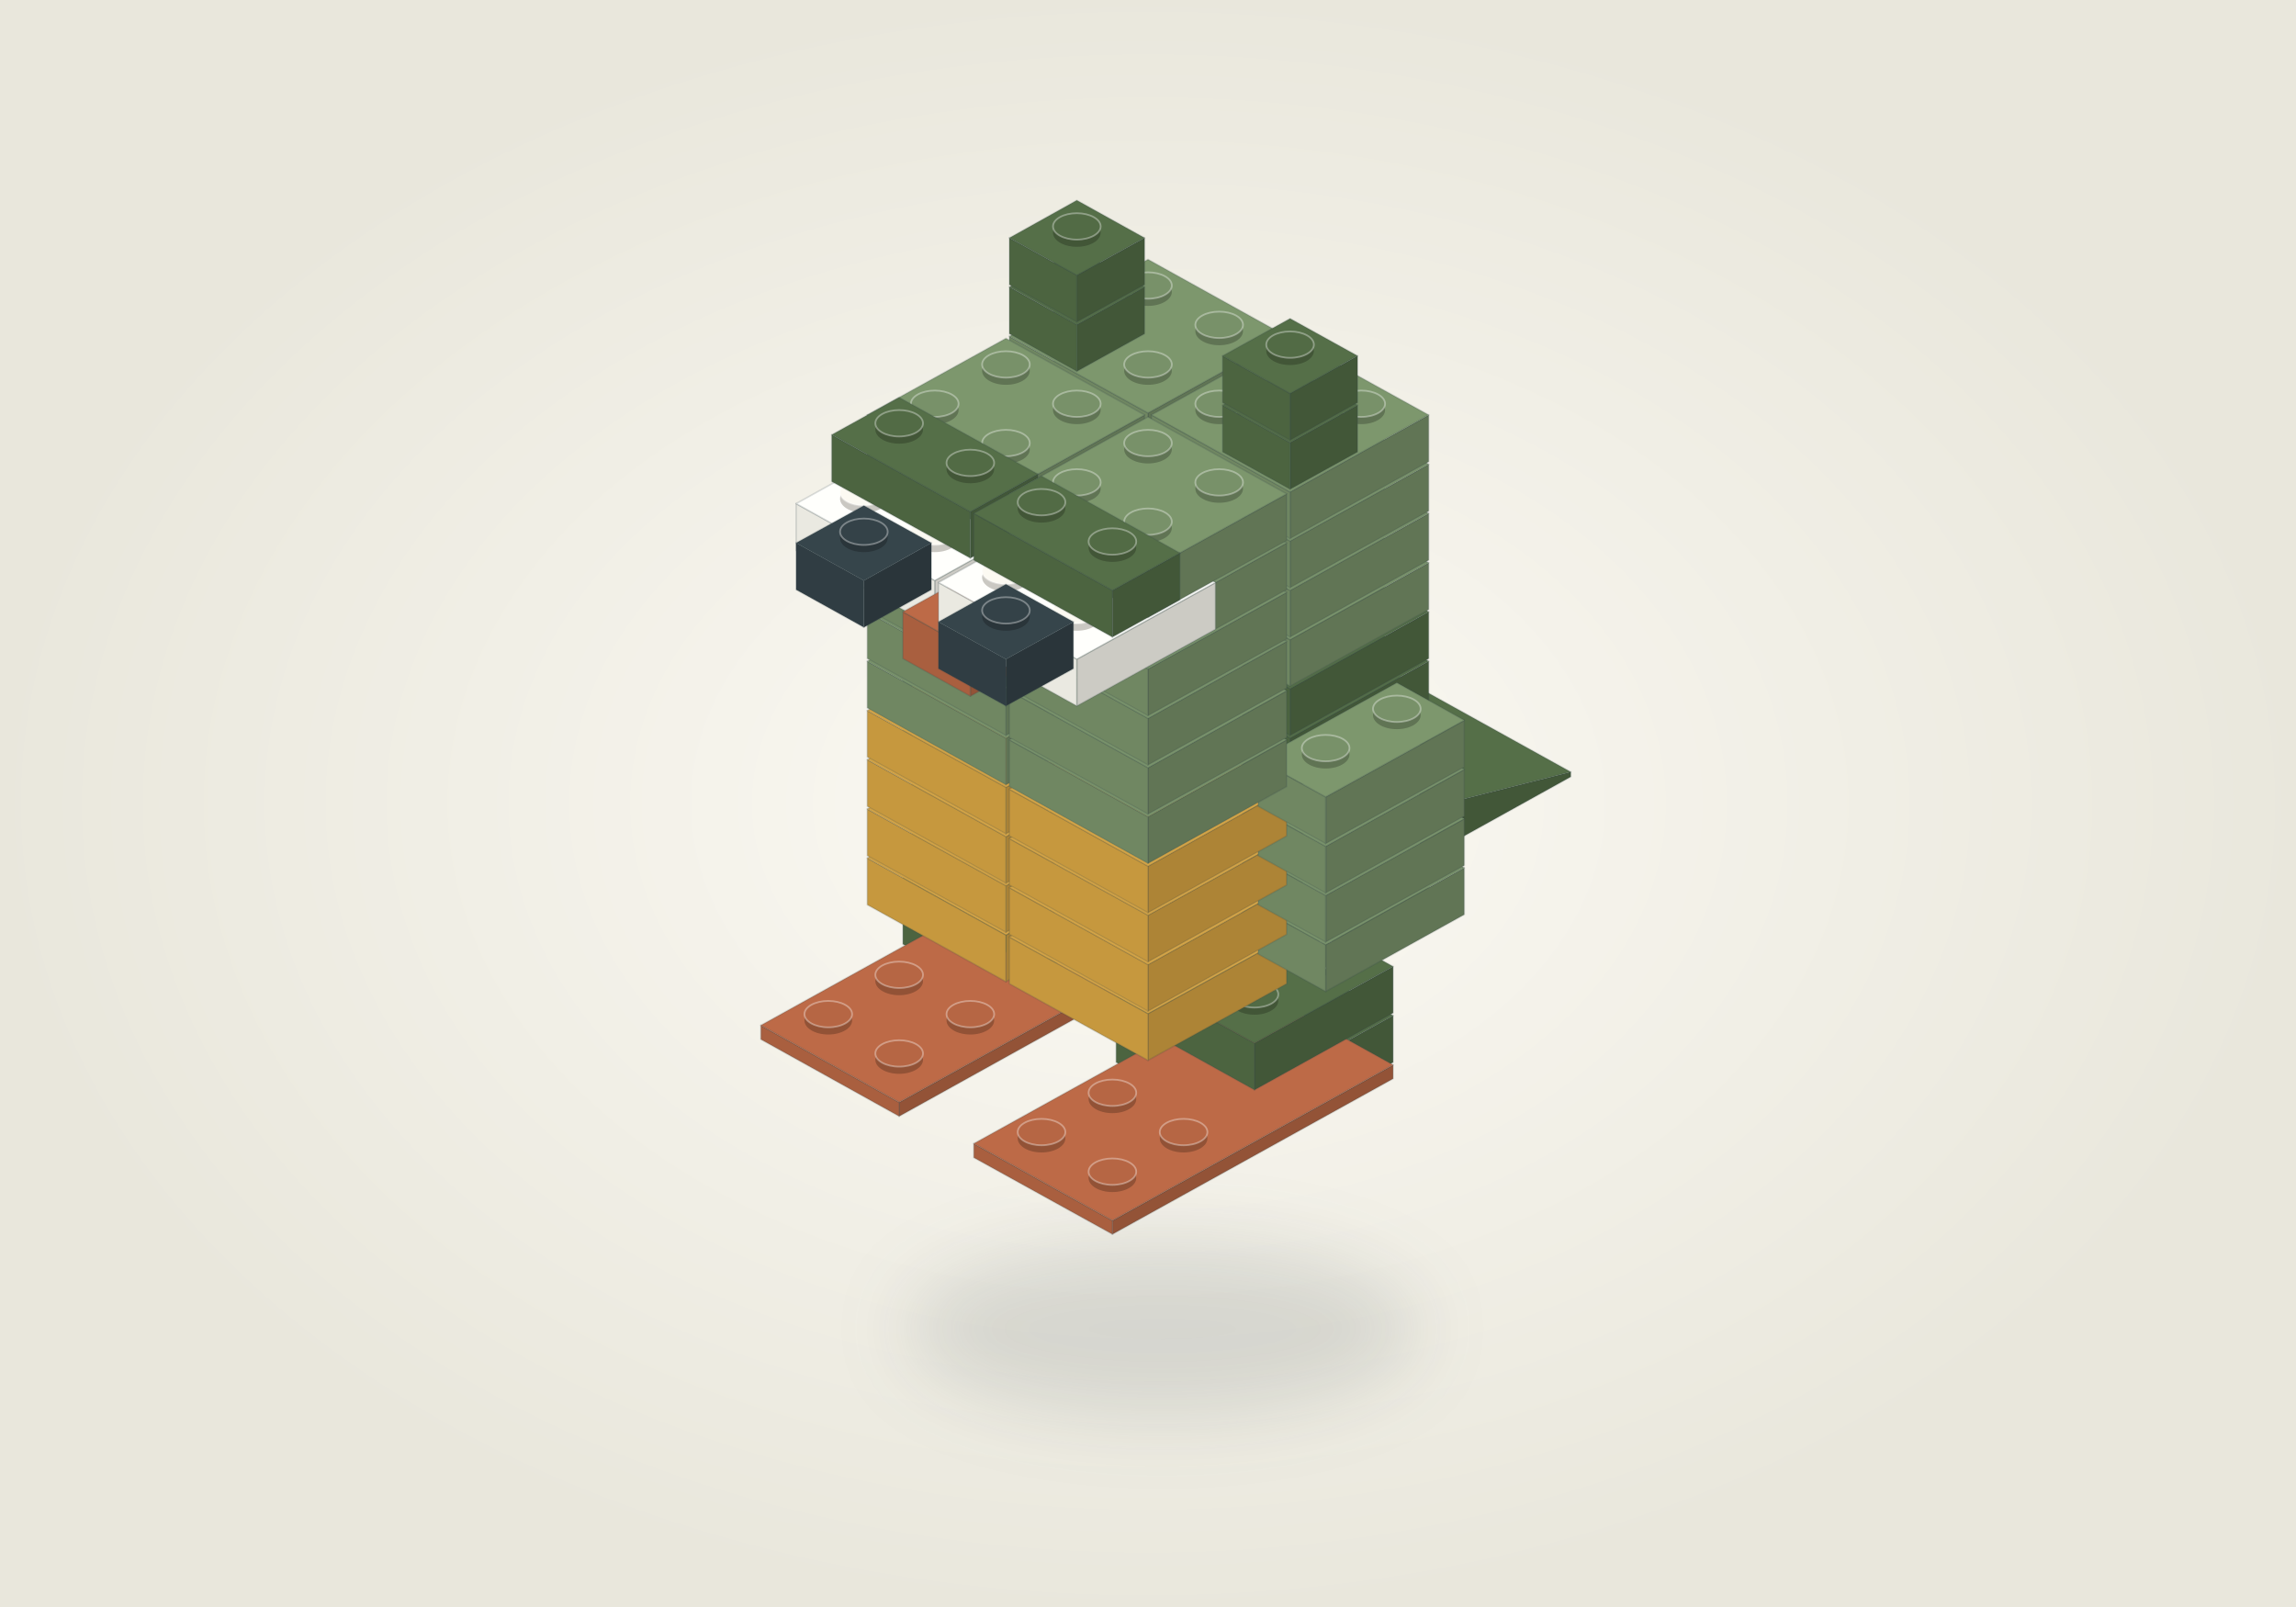
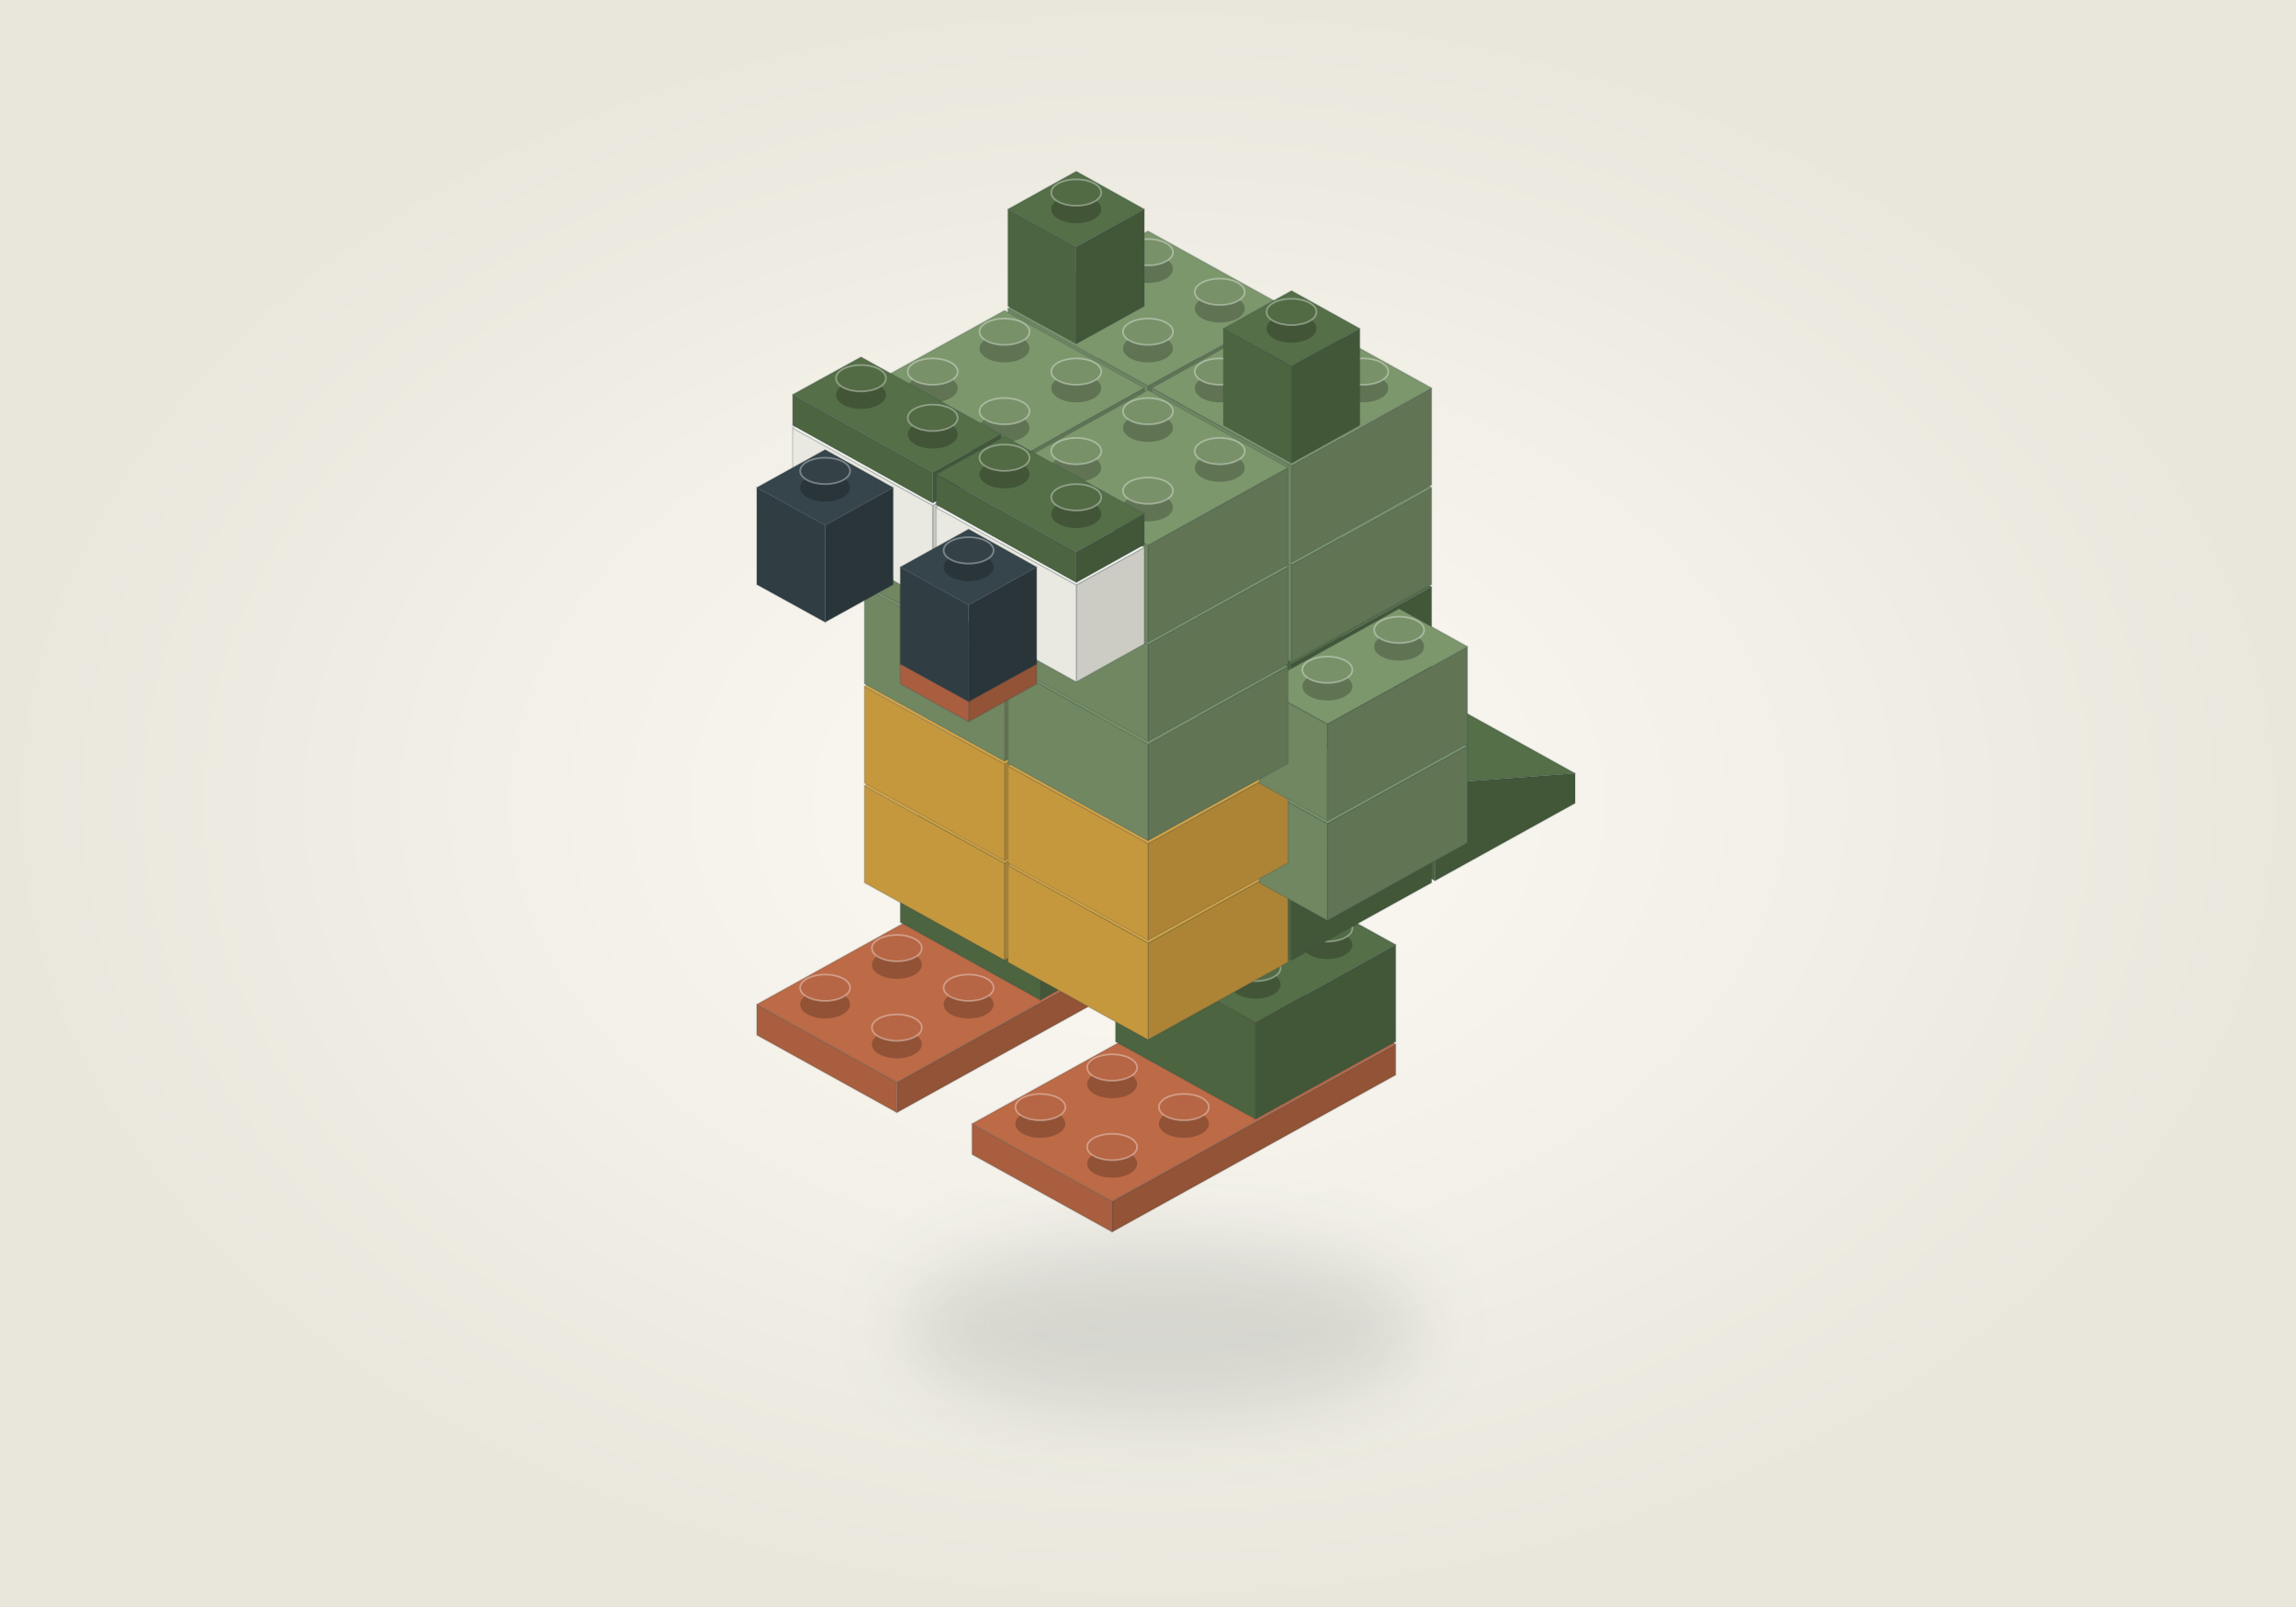
<svg xmlns="http://www.w3.org/2000/svg" width="800" height="560" viewBox="0 0 800 560" role="img" aria-label="Moss &amp; mischief">
  <style>.p{stroke:#344248;stroke-opacity:.17;stroke-width:.55;stroke-linejoin:round}</style>
  <defs>
    <g id="stud">
-       <ellipse cy="1.1" rx="8.3" ry="4.9" fill="currentColor" />
-       <ellipse cy="1.1" rx="8.3" ry="4.9" fill="#000" opacity=".2" />
-       <ellipse cy="-1.1" rx="8.3" ry="4.6" fill="currentColor" stroke="#fff" stroke-opacity=".35" stroke-width=".6" />
+       <ellipse cy="2.9" rx="8.7" ry="4.9" fill="currentColor" />
+       <ellipse cy="2.9" rx="8.7" ry="4.9" fill="#000" opacity=".2" />
+       <ellipse cy="-2.9" rx="8.7" ry="4.6" fill="currentColor" stroke="#fff" stroke-opacity=".35" stroke-width=".6" />
    </g>
    <radialGradient id="bg">
      <stop stop-color="#FCFAF4" />
      <stop offset="1" stop-color="#E9E7DC" />
    </radialGradient>
    <filter id="shadow" x="-.3" y="-.5" width="1.6" height="2">
      <feGaussianBlur stdDeviation="13" />
    </filter>
  </defs>
  <path fill="url(#bg)" d="M0 0H800V560H0Z" />
-   <ellipse cx="405" cy="463.1" rx="89.2" ry="30" fill="#344248" opacity=".14" filter="url(#shadow)" />
-   <path d="M411.1,329L362.9,355.8L362.9,339.5L411.1,312.7Z" fill="#425738" class="p" />
-   <path d="M362.9,355.8L314.6,329L314.6,312.7L362.9,339.5Z" fill="#4c6440" class="p" />
-   <path d="M362.9,286L411.1,312.7L362.9,339.5L314.6,312.7Z" fill="#556f48" class="p" />
-   <path d="M411.1,334.7L313.3,389L313.3,384.1L411.1,329.9Z" fill="#935337" class="p" />
-   <path d="M313.3,389L265.1,362.2L265.1,357.3L313.3,384.1Z" fill="#a95f3f" class="p" />
-   <path d="M265.1,357.3L362.9,303.1L411.1,329.9L313.3,384.1Z" fill="#bd6a47" class="p" />
-   <use href="#stud" x="288.6" y="354.5" color="#B66644" />
-   <use href="#stud" x="313.3" y="368.2" color="#B66644" />
-   <use href="#stud" x="313.3" y="340.8" color="#B66644" />
-   <use href="#stud" x="338.1" y="354.5" color="#B66644" />
-   <path d="M411.1,311.9L362.9,338.6L362.9,322.3L411.1,295.6Z" fill="#425738" class="p" />
-   <path d="M362.9,338.6L314.6,311.9L314.6,295.6L362.9,322.3Z" fill="#4c6440" class="p" />
-   <path d="M362.9,268.8L411.1,295.6L362.9,322.3L314.6,295.6Z" fill="#556f48" class="p" />
-   <use href="#stud" x="362.9" y="279" color="#526B45" />
-   <use href="#stud" x="338.1" y="292.7" color="#526B45" />
-   <path d="M448.3,287.9L400,314.6L400,298.3L448.3,271.6Z" fill="#425738" class="p" />
-   <path d="M400,314.6L351.7,287.9L351.7,271.6L400,298.3Z" fill="#4c6440" class="p" />
-   <path d="M400,244.8L448.3,271.6L400,298.3L351.7,271.6Z" fill="#556f48" class="p" />
-   <path d="M386.4,250.1L338.1,276.9L338.1,260.6L386.4,233.8Z" fill="#617555" class="p" />
-   <path d="M338.1,276.9L314.6,263.8L314.6,247.6L338.1,260.6Z" fill="#708762" class="p" />
-   <path d="M314.6,247.6L362.9,220.8L386.4,233.8L338.1,260.6Z" fill="#7d976d" class="p" />
-   <path d="M499,297.5L401.2,243.3L401.2,227L499,281.2Z" fill="#4c6440" class="p" />
-   <path d="M547.3,270.7L499,297.5L499,281.2L547.3,269Z" fill="#425738" class="p" />
-   <path d="M499,281.2L401.2,227L449.5,214.8L547.3,269Z" fill="#556f48" class="p" />
-   <path d="M448.3,270.7L400,297.5L400,281.2L448.3,254.4Z" fill="#425738" class="p" />
-   <path d="M400,297.5L351.7,270.7L351.7,254.4L400,281.2Z" fill="#4c6440" class="p" />
-   <path d="M400,227.7L448.3,254.4L400,281.2L351.7,254.4Z" fill="#556f48" class="p" />
-   <path d="M386.4,233L338.1,259.7L338.1,243.4L386.4,216.7Z" fill="#617555" class="p" />
-   <path d="M338.1,259.7L314.6,246.7L314.6,230.4L338.1,243.4Z" fill="#708762" class="p" />
-   <path d="M314.6,230.4L362.9,203.6L386.4,216.7L338.1,243.4Z" fill="#7d976d" class="p" />
-   <path d="M485.4,370.2L437.1,397L437.1,380.7L485.4,353.9Z" fill="#425738" class="p" />
-   <path d="M437.1,397L388.9,370.2L388.9,353.9L437.1,380.7Z" fill="#4c6440" class="p" />
-   <path d="M437.1,327.1L485.4,353.9L437.1,380.7L388.9,353.9Z" fill="#556f48" class="p" />
-   <path d="M485.4,375.9L387.6,430.1L387.6,425.3L485.4,371.1Z" fill="#935337" class="p" />
-   <path d="M387.6,430.1L339.3,403.4L339.3,398.5L387.6,425.3Z" fill="#a95f3f" class="p" />
-   <path d="M339.3,398.5L437.1,344.3L485.4,371.1L387.6,425.3Z" fill="#bd6a47" class="p" />
-   <use href="#stud" x="362.9" y="395.6" color="#B66644" />
-   <use href="#stud" x="387.6" y="409.4" color="#B66644" />
-   <use href="#stud" x="387.6" y="381.9" color="#B66644" />
-   <use href="#stud" x="412.4" y="395.6" color="#B66644" />
-   <path d="M398.8,315.3L350.5,342.1L350.5,325.8L398.8,299Z" fill="#ad8436" class="p" />
-   <path d="M350.5,342.1L302.2,315.3L302.2,299L350.5,325.8Z" fill="#c6983e" class="p" />
-   <path d="M350.5,272.3L398.8,299L350.5,325.8L302.2,299Z" fill="#deaa46" class="p" />
-   <path d="M497.8,315.3L449.5,342.1L449.5,325.8L497.8,299Z" fill="#425738" class="p" />
-   <path d="M449.5,342.1L401.2,315.3L401.2,299L449.5,325.8Z" fill="#4c6440" class="p" />
-   <path d="M449.5,272.3L497.8,299L449.5,325.8L401.2,299Z" fill="#556f48" class="p" />
-   <path d="M448.3,253.6L400,280.3L400,264L448.3,237.3Z" fill="#425738" class="p" />
-   <path d="M400,280.3L351.7,253.6L351.7,237.3L400,264Z" fill="#4c6440" class="p" />
-   <path d="M400,210.5L448.3,237.3L400,264L351.7,237.3Z" fill="#556f48" class="p" />
-   <path d="M386.4,215.8L338.1,242.6L338.1,226.3L386.4,199.5Z" fill="#617555" class="p" />
-   <path d="M338.1,242.6L314.6,229.5L314.6,213.2L338.1,226.3Z" fill="#708762" class="p" />
-   <path d="M314.6,213.2L362.9,186.5L386.4,199.5L338.1,226.3Z" fill="#7d976d" class="p" />
-   <path d="M485.4,353L437.1,379.8L437.1,363.5L485.4,336.8Z" fill="#425738" class="p" />
-   <path d="M437.1,379.8L388.9,353L388.9,336.8L437.1,363.5Z" fill="#4c6440" class="p" />
-   <path d="M437.1,310L485.4,336.8L437.1,363.5L388.9,336.8Z" fill="#556f48" class="p" />
-   <use href="#stud" x="461.9" y="333.9" color="#526B45" />
-   <use href="#stud" x="437.1" y="347.6" color="#526B45" />
-   <path d="M398.8,298.2L350.5,324.9L350.5,308.6L398.8,281.9Z" fill="#ad8436" class="p" />
-   <path d="M350.5,324.9L302.2,298.2L302.2,281.9L350.5,308.6Z" fill="#c6983e" class="p" />
-   <path d="M350.5,255.1L398.8,281.9L350.5,308.6L302.2,281.9Z" fill="#deaa46" class="p" />
-   <path d="M497.8,298.2L449.5,324.9L449.5,308.6L497.8,281.9Z" fill="#425738" class="p" />
-   <path d="M449.5,324.9L401.2,298.2L401.2,281.9L449.5,308.6Z" fill="#4c6440" class="p" />
-   <path d="M449.5,255.1L497.8,281.9L449.5,308.6L401.2,281.9Z" fill="#556f48" class="p" />
-   <path d="M448.3,236.4L400,263.2L400,246.9L448.3,220.1Z" fill="#425738" class="p" />
-   <path d="M400,263.2L351.7,236.4L351.7,220.1L400,246.9Z" fill="#4c6440" class="p" />
-   <path d="M400,193.3L448.3,220.1L400,246.9L351.7,220.1Z" fill="#556f48" class="p" />
-   <path d="M386.4,198.7L338.1,225.4L338.1,209.1L386.4,182.4Z" fill="#617555" class="p" />
-   <path d="M338.1,225.4L314.6,212.4L314.6,196.1L338.1,209.1Z" fill="#708762" class="p" />
-   <path d="M314.6,196.1L362.9,169.3L386.4,182.4L338.1,209.1Z" fill="#7d976d" class="p" />
-   <use href="#stud" x="338.1" y="193.2" color="#789169" />
-   <use href="#stud" x="362.9" y="179.5" color="#789169" />
-   <path d="M448.3,342.8L400,369.5L400,353.2L448.3,326.5Z" fill="#ad8436" class="p" />
-   <path d="M400,369.5L351.7,342.8L351.7,326.5L400,353.2Z" fill="#c6983e" class="p" />
-   <path d="M400,299.7L448.3,326.5L400,353.2L351.7,326.5Z" fill="#deaa46" class="p" />
-   <path d="M398.8,281L350.5,307.8L350.5,291.5L398.8,264.7Z" fill="#ad8436" class="p" />
-   <path d="M350.5,307.8L302.2,281L302.2,264.7L350.5,291.5Z" fill="#c6983e" class="p" />
-   <path d="M350.5,237.9L398.8,264.7L350.5,291.5L302.2,264.7Z" fill="#deaa46" class="p" />
-   <path d="M497.8,281L449.5,307.8L449.5,291.5L497.8,264.7Z" fill="#425738" class="p" />
-   <path d="M449.5,307.8L401.2,281L401.2,264.7L449.5,291.5Z" fill="#4c6440" class="p" />
-   <path d="M449.5,237.9L497.8,264.7L449.5,291.5L401.2,264.7Z" fill="#556f48" class="p" />
-   <path d="M448.3,219.3L400,246L400,229.7L448.3,203Z" fill="#425738" class="p" />
-   <path d="M400,246L351.7,219.3L351.7,203L400,229.7Z" fill="#4c6440" class="p" />
-   <path d="M400,176.2L448.3,203L400,229.7L351.7,203Z" fill="#556f48" class="p" />
-   <path d="M510.2,318.7L461.9,345.5L461.9,329.2L510.2,302.4Z" fill="#617555" class="p" />
-   <path d="M461.9,345.5L438.4,332.5L438.4,316.2L461.9,329.2Z" fill="#708762" class="p" />
-   <path d="M438.4,316.2L486.7,289.4L510.2,302.4L461.9,329.2Z" fill="#7d976d" class="p" />
-   <path d="M448.3,325.6L400,352.4L400,336.1L448.3,309.3Z" fill="#ad8436" class="p" />
-   <path d="M400,352.4L351.7,325.6L351.7,309.3L400,336.1Z" fill="#c6983e" class="p" />
-   <path d="M400,282.5L448.3,309.3L400,336.1L351.7,309.3Z" fill="#deaa46" class="p" />
-   <path d="M398.8,263.8L350.5,290.6L350.5,274.3L398.8,247.6Z" fill="#ad8436" class="p" />
-   <path d="M350.5,290.6L302.2,263.8L302.2,247.6L350.5,274.3Z" fill="#c6983e" class="p" />
-   <path d="M350.5,220.8L398.8,247.6L350.5,274.3L302.2,247.6Z" fill="#deaa46" class="p" />
-   <path d="M497.8,263.8L449.5,290.6L449.5,274.3L497.8,247.6Z" fill="#425738" class="p" />
-   <path d="M449.5,290.6L401.2,263.8L401.2,247.6L449.5,274.3Z" fill="#4c6440" class="p" />
-   <path d="M449.5,220.8L497.8,247.6L449.5,274.3L401.2,247.6Z" fill="#556f48" class="p" />
-   <path d="M448.3,202.1L400,228.9L400,212.6L448.3,185.8Z" fill="#425738" class="p" />
-   <path d="M400,228.9L351.7,202.1L351.7,185.8L400,212.6Z" fill="#4c6440" class="p" />
-   <path d="M400,159L448.3,185.8L400,212.6L351.7,185.8Z" fill="#556f48" class="p" />
-   <path d="M510.2,301.6L461.9,328.3L461.9,312L510.2,285.3Z" fill="#617555" class="p" />
-   <path d="M461.9,328.3L438.4,315.3L438.4,299L461.9,312Z" fill="#708762" class="p" />
-   <path d="M438.4,299L486.7,272.3L510.2,285.3L461.9,312Z" fill="#7d976d" class="p" />
-   <path d="M448.3,308.4L400,335.2L400,318.9L448.3,292.2Z" fill="#ad8436" class="p" />
-   <path d="M400,335.2L351.7,308.4L351.7,292.2L400,318.9Z" fill="#c6983e" class="p" />
-   <path d="M400,265.4L448.3,292.2L400,318.9L351.7,292.2Z" fill="#deaa46" class="p" />
-   <path d="M398.8,246.7L350.5,273.5L350.5,257.2L398.8,230.4Z" fill="#617555" class="p" />
-   <path d="M350.5,273.5L302.2,246.7L302.2,230.4L350.5,257.2Z" fill="#708762" class="p" />
-   <path d="M350.5,203.6L398.8,230.4L350.5,257.2L302.2,230.4Z" fill="#7d976d" class="p" />
-   <path d="M497.8,246.7L449.5,273.5L449.5,257.2L497.8,230.4Z" fill="#425738" class="p" />
-   <path d="M449.5,273.5L401.2,246.7L401.2,230.4L449.5,257.2Z" fill="#4c6440" class="p" />
-   <path d="M449.5,203.6L497.8,230.4L449.5,257.2L401.2,230.4Z" fill="#556f48" class="p" />
-   <path d="M448.3,184.9L400,211.7L400,195.4L448.3,168.6Z" fill="#617555" class="p" />
-   <path d="M400,211.7L351.7,184.9L351.7,168.6L400,195.4Z" fill="#708762" class="p" />
-   <path d="M400,141.9L448.3,168.6L400,195.4L351.7,168.6Z" fill="#7d976d" class="p" />
-   <path d="M510.2,284.4L461.9,311.2L461.9,294.9L510.2,268.1Z" fill="#617555" class="p" />
-   <path d="M461.9,311.2L438.4,298.2L438.4,281.9L461.9,294.9Z" fill="#708762" class="p" />
-   <path d="M438.4,281.9L486.7,255.1L510.2,268.1L461.9,294.9Z" fill="#7d976d" class="p" />
-   <path d="M448.3,291.3L400,318.1L400,301.8L448.3,275Z" fill="#ad8436" class="p" />
-   <path d="M400,318.1L351.7,291.3L351.7,275L400,301.8Z" fill="#c6983e" class="p" />
-   <path d="M400,248.2L448.3,275L400,301.8L351.7,275Z" fill="#deaa46" class="p" />
-   <path d="M398.8,229.5L350.5,256.3L350.5,240L398.8,213.2Z" fill="#617555" class="p" />
-   <path d="M350.5,256.3L302.2,229.5L302.2,213.2L350.5,240Z" fill="#708762" class="p" />
-   <path d="M350.5,186.5L398.8,213.2L350.5,240L302.2,213.2Z" fill="#7d976d" class="p" />
-   <path d="M497.8,229.5L449.5,256.3L449.5,240L497.8,213.2Z" fill="#425738" class="p" />
-   <path d="M449.5,256.3L401.2,229.5L401.2,213.2L449.5,240Z" fill="#4c6440" class="p" />
-   <path d="M449.5,186.5L497.8,213.2L449.5,240L401.2,213.2Z" fill="#556f48" class="p" />
-   <path d="M448.3,167.8L400,194.5L400,178.3L448.3,151.5Z" fill="#617555" class="p" />
-   <path d="M400,194.5L351.7,167.8L351.7,151.5L400,178.3Z" fill="#708762" class="p" />
-   <path d="M400,124.7L448.3,151.5L400,178.3L351.7,151.5Z" fill="#7d976d" class="p" />
-   <path d="M510.2,267.3L461.9,294L461.9,277.7L510.2,251Z" fill="#617555" class="p" />
-   <path d="M461.9,294L438.4,281L438.4,264.7L461.9,277.7Z" fill="#708762" class="p" />
-   <path d="M438.4,264.7L486.7,237.9L510.2,251L461.9,277.7Z" fill="#7d976d" class="p" />
-   <use href="#stud" x="461.9" y="261.8" color="#789169" />
-   <use href="#stud" x="486.7" y="248.1" color="#789169" />
-   <path d="M448.3,274.1L400,300.9L400,284.6L448.3,257.8Z" fill="#617555" class="p" />
-   <path d="M400,300.9L351.7,274.1L351.7,257.8L400,284.6Z" fill="#708762" class="p" />
-   <path d="M400,231.1L448.3,257.8L400,284.6L351.7,257.8Z" fill="#7d976d" class="p" />
-   <path d="M398.8,212.4L350.5,239.1L350.5,222.9L398.8,196.1Z" fill="#617555" class="p" />
-   <path d="M350.5,239.1L302.2,212.4L302.2,196.1L350.5,222.9Z" fill="#708762" class="p" />
-   <path d="M350.5,169.3L398.8,196.1L350.5,222.9L302.2,196.1Z" fill="#7d976d" class="p" />
-   <path d="M497.8,212.4L449.5,239.1L449.5,222.9L497.8,196.1Z" fill="#617555" class="p" />
-   <path d="M449.5,239.1L401.2,212.4L401.2,196.1L449.5,222.9Z" fill="#708762" class="p" />
-   <path d="M449.5,169.3L497.8,196.1L449.5,222.9L401.2,196.1Z" fill="#7d976d" class="p" />
-   <path d="M448.3,150.6L400,177.4L400,161.1L448.3,134.3Z" fill="#617555" class="p" />
-   <path d="M400,177.4L351.7,150.6L351.7,134.3L400,161.1Z" fill="#708762" class="p" />
-   <path d="M400,107.6L448.3,134.3L400,161.1L351.7,134.3Z" fill="#7d976d" class="p" />
-   <path d="M448.3,257L400,283.7L400,267.5L448.3,240.7Z" fill="#617555" class="p" />
-   <path d="M400,283.7L351.7,257L351.7,240.7L400,267.5Z" fill="#708762" class="p" />
-   <path d="M400,213.9L448.3,240.7L400,267.5L351.7,240.7Z" fill="#7d976d" class="p" />
-   <path d="M398.8,195.2L350.5,222L350.5,205.7L398.8,178.9Z" fill="#617555" class="p" />
-   <path d="M350.5,222L302.2,195.2L302.2,178.9L350.5,205.7Z" fill="#708762" class="p" />
-   <path d="M350.5,152.2L398.8,178.9L350.5,205.7L302.2,178.9Z" fill="#7d976d" class="p" />
-   <path d="M497.8,195.2L449.5,222L449.5,205.7L497.8,178.9Z" fill="#617555" class="p" />
-   <path d="M449.5,222L401.2,195.2L401.2,178.9L449.5,205.7Z" fill="#708762" class="p" />
-   <path d="M449.5,152.2L497.8,178.9L449.5,205.7L401.2,178.9Z" fill="#7d976d" class="p" />
-   <path d="M448.3,133.5L400,160.2L400,143.9L448.3,117.2Z" fill="#617555" class="p" />
-   <path d="M400,160.2L351.7,133.5L351.7,117.2L400,143.9Z" fill="#708762" class="p" />
-   <path d="M400,90.4L448.3,117.2L400,143.9L351.7,117.2Z" fill="#7d976d" class="p" />
-   <use href="#stud" x="400" y="100.6" color="#789169" />
-   <use href="#stud" x="424.8" y="114.3" color="#789169" />
-   <use href="#stud" x="400" y="128.1" color="#789169" />
-   <path d="M448.3,239.8L400,266.6L400,250.3L448.3,223.5Z" fill="#617555" class="p" />
-   <path d="M400,266.6L351.7,239.8L351.7,223.5L400,250.3Z" fill="#708762" class="p" />
-   <path d="M400,196.8L448.3,223.5L400,250.3L351.7,223.5Z" fill="#7d976d" class="p" />
-   <path d="M398.8,178.1L350.5,204.8L350.5,188.5L398.8,161.8Z" fill="#617555" class="p" />
-   <path d="M350.5,204.8L302.2,178.1L302.2,161.8L350.5,188.5Z" fill="#708762" class="p" />
-   <path d="M350.5,135L398.8,161.8L350.5,188.5L302.2,161.8Z" fill="#7d976d" class="p" />
-   <path d="M497.8,178.1L449.5,204.8L449.5,188.5L497.8,161.8Z" fill="#617555" class="p" />
-   <path d="M449.5,204.8L401.2,178.1L401.2,161.8L449.5,188.5Z" fill="#708762" class="p" />
-   <path d="M449.5,135L497.8,161.8L449.5,188.5L401.2,161.8Z" fill="#7d976d" class="p" />
-   <path d="M398.8,116.3L375.2,129.4L375.2,113.1L398.8,100Z" fill="#425738" class="p" />
-   <path d="M375.2,129.4L351.7,116.3L351.7,100L375.2,113.1Z" fill="#4c6440" class="p" />
-   <path d="M375.2,87L398.8,100L375.2,113.1L351.7,100Z" fill="#556f48" class="p" />
-   <path d="M448.3,222.7L400,249.4L400,233.1L448.3,206.4Z" fill="#617555" class="p" />
-   <path d="M400,249.4L351.7,222.7L351.7,206.4L400,233.1Z" fill="#708762" class="p" />
-   <path d="M400,179.6L448.3,206.4L400,233.1L351.7,206.4Z" fill="#7d976d" class="p" />
-   <path d="M374,191.8L325.7,218.6L325.7,202.3L374,175.5Z" fill="#cccbc4" class="p" />
-   <path d="M325.7,218.6L277.4,191.8L277.4,175.5L325.7,202.3Z" fill="#eae9e1" class="p" />
-   <path d="M325.7,148.7L374,175.5L325.7,202.3L277.4,175.5Z" fill="#fffffc" class="p" />
-   <use href="#stud" x="301" y="172.7" color="#FCFAF2" />
-   <use href="#stud" x="325.7" y="186.4" color="#FCFAF2" />
-   <path d="M398.8,160.9L350.5,187.7L350.5,171.4L398.8,144.6Z" fill="#617555" class="p" />
-   <path d="M350.5,187.7L302.2,160.9L302.2,144.6L350.5,171.4Z" fill="#708762" class="p" />
-   <path d="M350.5,117.9L398.8,144.6L350.5,171.4L302.2,144.6Z" fill="#7d976d" class="p" />
-   <use href="#stud" x="350.5" y="128.1" color="#789169" />
-   <use href="#stud" x="325.7" y="141.8" color="#789169" />
-   <use href="#stud" x="375.2" y="141.8" color="#789169" />
-   <use href="#stud" x="350.5" y="155.5" color="#789169" />
-   <path d="M497.8,160.9L449.5,187.7L449.5,171.4L497.8,144.6Z" fill="#617555" class="p" />
-   <path d="M449.5,187.7L401.2,160.9L401.2,144.6L449.5,171.4Z" fill="#708762" class="p" />
-   <path d="M449.5,117.9L497.8,144.6L449.5,171.4L401.2,144.6Z" fill="#7d976d" class="p" />
-   <use href="#stud" x="449.5" y="128.1" color="#789169" />
-   <use href="#stud" x="424.8" y="141.8" color="#789169" />
-   <use href="#stud" x="474.3" y="141.8" color="#789169" />
-   <path d="M398.8,99.2L375.2,112.2L375.2,95.9L398.8,82.9Z" fill="#425738" class="p" />
-   <path d="M375.2,112.2L351.7,99.2L351.7,82.9L375.2,95.9Z" fill="#4c6440" class="p" />
-   <path d="M375.2,69.8L398.8,82.9L375.2,95.9L351.7,82.9Z" fill="#556f48" class="p" />
-   <use href="#stud" x="375.2" y="80" color="#526B45" />
-   <path d="M361.6,229.5L338.1,242.6L338.1,226.3L361.6,213.2Z" fill="#935337" class="p" />
-   <path d="M338.1,242.6L314.6,229.5L314.6,213.2L338.1,226.3Z" fill="#a95f3f" class="p" />
-   <path d="M338.1,200.2L361.6,213.2L338.1,226.3L314.6,213.2Z" fill="#bd6a47" class="p" />
-   <use href="#stud" x="338.1" y="210.4" color="#B66644" />
-   <path d="M448.3,205.5L400,232.3L400,216L448.3,189.2Z" fill="#617555" class="p" />
-   <path d="M400,232.3L351.7,205.5L351.7,189.2L400,216Z" fill="#708762" class="p" />
-   <path d="M400,162.5L448.3,189.2L400,216L351.7,189.2Z" fill="#7d976d" class="p" />
-   <path d="M324.5,205.5L301,218.6L301,202.3L324.5,189.2Z" fill="#2a353a" class="p" />
-   <path d="M301,218.6L277.4,205.5L277.4,189.2L301,202.3Z" fill="#303d43" class="p" />
-   <path d="M301,176.2L324.5,189.2L301,202.3L277.4,189.2Z" fill="#36454b" class="p" />
-   <use href="#stud" x="301" y="186.4" color="#344248" />
-   <path d="M361.6,181.5L338.1,194.5L338.1,178.3L361.6,165.2Z" fill="#425738" class="p" />
-   <path d="M338.1,194.5L289.8,167.8L289.8,151.5L338.1,178.3Z" fill="#4c6440" class="p" />
-   <path d="M313.3,138.5L361.6,165.2L338.1,178.3L289.8,151.5Z" fill="#556f48" class="p" />
-   <use href="#stud" x="313.3" y="148.6" color="#526B45" />
-   <use href="#stud" x="338.1" y="162.4" color="#526B45" />
-   <path d="M423.5,219.3L375.2,246L375.2,229.7L423.5,203Z" fill="#cccbc4" class="p" />
-   <path d="M375.2,246L327,219.3L327,203L375.2,229.7Z" fill="#eae9e1" class="p" />
-   <path d="M375.2,176.2L423.5,203L375.2,229.7L327,203Z" fill="#fffffc" class="p" />
-   <use href="#stud" x="350.5" y="200.1" color="#FCFAF2" />
-   <use href="#stud" x="375.2" y="213.8" color="#FCFAF2" />
-   <path d="M448.3,188.4L400,215.1L400,198.8L448.3,172.1Z" fill="#617555" class="p" />
-   <path d="M400,215.1L351.7,188.4L351.7,172.1L400,198.8Z" fill="#708762" class="p" />
-   <path d="M400,145.3L448.3,172.1L400,198.8L351.7,172.1Z" fill="#7d976d" class="p" />
-   <use href="#stud" x="400" y="155.5" color="#789169" />
-   <use href="#stud" x="375.2" y="169.2" color="#789169" />
-   <use href="#stud" x="424.8" y="169.2" color="#789169" />
-   <use href="#stud" x="400" y="182.9" color="#789169" />
-   <path d="M473,157.5L449.5,170.5L449.5,154.2L473,141.2Z" fill="#425738" class="p" />
-   <path d="M449.5,170.5L426,157.5L426,141.2L449.5,154.2Z" fill="#4c6440" class="p" />
-   <path d="M449.5,128.2L473,141.2L449.5,154.2L426,141.2Z" fill="#556f48" class="p" />
-   <path d="M374,233L350.5,246L350.5,229.7L374,216.7Z" fill="#2a353a" class="p" />
-   <path d="M350.5,246L327,233L327,216.7L350.5,229.7Z" fill="#303d43" class="p" />
-   <path d="M350.5,203.6L374,216.7L350.5,229.7L327,216.7Z" fill="#36454b" class="p" />
-   <use href="#stud" x="350.5" y="213.8" color="#344248" />
-   <path d="M411.1,209L387.6,222L387.6,205.7L411.1,192.7Z" fill="#425738" class="p" />
-   <path d="M387.6,222L339.3,195.2L339.3,178.9L387.6,205.7Z" fill="#4c6440" class="p" />
-   <path d="M362.9,165.9L411.1,192.7L387.6,205.7L339.3,178.9Z" fill="#556f48" class="p" />
-   <use href="#stud" x="362.9" y="176.1" color="#526B45" />
-   <use href="#stud" x="387.6" y="189.8" color="#526B45" />
-   <path d="M473,140.3L449.5,153.4L449.5,137.1L473,124Z" fill="#425738" class="p" />
-   <path d="M449.5,153.4L426,140.3L426,124L449.5,137.1Z" fill="#4c6440" class="p" />
-   <path d="M449.5,111L473,124L449.5,137.1L426,124Z" fill="#556f48" class="p" />
-   <use href="#stud" x="449.5" y="121.2" color="#526B45" />
+   <ellipse cx="405" cy="462.7" rx="90.1" ry="30" fill="#344248" opacity=".14" filter="url(#shadow)" />
+   <path d="M411.3,333L312.5,387.7L312.5,377.1L411.3,322.3Z" fill="#935337" class="p" />
+   <path d="M312.5,387.7L263.7,360.7L263.7,350L312.5,377.1Z" fill="#a95f3f" class="p" />
+   <path d="M263.7,350L362.5,295.3L411.3,322.3L312.5,377.1Z" fill="#bd6a47" class="p" />
+   <use href="#stud" x="287.5" y="347.1" color="#B66644" />
+   <use href="#stud" x="312.5" y="361" color="#B66644" />
+   <use href="#stud" x="312.5" y="333.3" color="#B66644" />
+   <use href="#stud" x="337.5" y="347.1" color="#B66644" />
+   <path d="M411.3,321.4L362.5,348.5L362.5,314.7L411.3,287.7Z" fill="#425738" class="p" />
+   <path d="M362.5,348.5L313.7,321.4L313.7,287.7L362.5,314.7Z" fill="#4c6440" class="p" />
+   <path d="M362.5,260.6L411.3,287.7L362.5,314.7L313.7,287.7Z" fill="#556f48" class="p" />
+   <use href="#stud" x="362.5" y="270.9" color="#526B45" />
+   <use href="#stud" x="337.5" y="284.8" color="#526B45" />
+   <path d="M500,306.9L401.3,252.2L401.3,218.4L500,273.1Z" fill="#4c6440" class="p" />
+   <path d="M548.8,279.9L500,306.9L500,273.1L548.8,269.5Z" fill="#425738" class="p" />
+   <path d="M500,273.1L401.3,218.4L450,214.7L548.8,269.5Z" fill="#556f48" class="p" />
+   <path d="M448.8,279.9L400,306.9L400,273.1L448.8,246.1Z" fill="#425738" class="p" />
+   <path d="M400,306.9L351.2,279.9L351.2,246.1L400,273.1Z" fill="#4c6440" class="p" />
+   <path d="M400,219.1L448.8,246.1L400,273.1L351.2,246.1Z" fill="#556f48" class="p" />
+   <path d="M386.2,224.4L337.5,251.5L337.5,217.7L386.2,190.7Z" fill="#617555" class="p" />
+   <path d="M337.5,251.5L313.7,238.3L313.7,204.5L337.5,217.7Z" fill="#708762" class="p" />
+   <path d="M313.7,204.5L362.5,177.5L386.2,190.7L337.5,217.7Z" fill="#7d976d" class="p" />
+   <path d="M486.3,374.6L387.5,429.3L387.5,418.6L486.3,363.9Z" fill="#935337" class="p" />
+   <path d="M387.5,429.3L338.7,402.3L338.7,391.6L387.5,418.6Z" fill="#a95f3f" class="p" />
+   <path d="M338.7,391.6L437.5,336.9L486.3,363.9L387.5,418.6Z" fill="#bd6a47" class="p" />
+   <use href="#stud" x="362.5" y="388.7" color="#B66644" />
+   <use href="#stud" x="387.5" y="402.6" color="#B66644" />
+   <use href="#stud" x="387.5" y="374.9" color="#B66644" />
+   <use href="#stud" x="412.5" y="388.7" color="#B66644" />
+   <path d="M486.3,363L437.5,390L437.5,356.3L486.3,329.2Z" fill="#425738" class="p" />
+   <path d="M437.5,390L388.7,363L388.7,329.2L437.5,356.3Z" fill="#4c6440" class="p" />
+   <path d="M437.5,302.2L486.3,329.2L437.5,356.3L388.7,329.2Z" fill="#556f48" class="p" />
+   <use href="#stud" x="462.5" y="326.4" color="#526B45" />
+   <use href="#stud" x="437.5" y="340.2" color="#526B45" />
+   <path d="M398.7,307.6L350,334.6L350,300.8L398.7,273.8Z" fill="#ad8436" class="p" />
+   <path d="M350,334.6L301.2,307.6L301.2,273.8L350,300.8Z" fill="#c6983e" class="p" />
+   <path d="M350,246.8L398.7,273.8L350,300.8L301.2,273.8Z" fill="#deaa46" class="p" />
+   <path d="M498.8,307.6L450,334.6L450,300.8L498.8,273.8Z" fill="#425738" class="p" />
+   <path d="M450,334.6L401.3,307.6L401.3,273.8L450,300.8Z" fill="#4c6440" class="p" />
+   <path d="M450,246.8L498.8,273.8L450,300.8L401.3,273.8Z" fill="#556f48" class="p" />
+   <path d="M448.8,245.2L400,272.3L400,238.5L448.8,211.5Z" fill="#425738" class="p" />
+   <path d="M400,272.3L351.2,245.2L351.2,211.5L400,238.5Z" fill="#4c6440" class="p" />
+   <path d="M400,184.4L448.8,211.5L400,238.5L351.2,211.5Z" fill="#556f48" class="p" />
+   <path d="M386.2,189.8L337.5,216.8L337.5,183L386.2,156Z" fill="#617555" class="p" />
+   <path d="M337.5,216.8L313.7,203.7L313.7,169.9L337.5,183Z" fill="#708762" class="p" />
+   <path d="M313.7,169.9L362.5,142.9L386.2,156L337.5,183Z" fill="#7d976d" class="p" />
+   <use href="#stud" x="337.5" y="167" color="#789169" />
+   <use href="#stud" x="362.5" y="153.1" color="#789169" />
+   <path d="M448.8,335.3L400,362.3L400,328.6L448.8,301.5Z" fill="#ad8436" class="p" />
+   <path d="M400,362.3L351.2,335.3L351.2,301.5L400,328.6Z" fill="#c6983e" class="p" />
+   <path d="M400,274.5L448.8,301.5L400,328.6L351.2,301.5Z" fill="#deaa46" class="p" />
+   <path d="M398.7,272.9L350,300L350,266.2L398.7,239.2Z" fill="#ad8436" class="p" />
+   <path d="M350,300L301.2,272.9L301.2,239.2L350,266.2Z" fill="#c6983e" class="p" />
+   <path d="M350,212.1L398.7,239.2L350,266.2L301.2,239.2Z" fill="#deaa46" class="p" />
+   <path d="M498.8,272.9L450,300L450,266.2L498.8,239.2Z" fill="#425738" class="p" />
+   <path d="M450,300L401.3,272.9L401.3,239.2L450,266.2Z" fill="#4c6440" class="p" />
+   <path d="M450,212.1L498.8,239.2L450,266.2L401.3,239.2Z" fill="#556f48" class="p" />
+   <path d="M448.8,210.6L400,237.6L400,203.8L448.8,176.8Z" fill="#425738" class="p" />
+   <path d="M400,237.6L351.2,210.6L351.2,176.8L400,203.8Z" fill="#4c6440" class="p" />
+   <path d="M400,149.8L448.8,176.8L400,203.8L351.2,176.8Z" fill="#556f48" class="p" />
+   <path d="M511.3,293.7L462.5,320.8L462.5,287L511.3,260Z" fill="#617555" class="p" />
+   <path d="M462.5,320.8L438.8,307.6L438.8,273.8L462.5,287Z" fill="#708762" class="p" />
+   <path d="M438.8,273.8L487.5,246.8L511.3,260L462.5,287Z" fill="#7d976d" class="p" />
+   <path d="M448.8,300.7L400,327.7L400,293.9L448.8,266.9Z" fill="#ad8436" class="p" />
+   <path d="M400,327.7L351.2,300.7L351.2,266.9L400,293.9Z" fill="#c6983e" class="p" />
+   <path d="M400,239.9L448.8,266.9L400,293.9L351.2,266.9Z" fill="#deaa46" class="p" />
+   <path d="M398.7,238.3L350,265.3L350,231.5L398.7,204.5Z" fill="#617555" class="p" />
+   <path d="M350,265.3L301.2,238.3L301.2,204.5L350,231.5Z" fill="#708762" class="p" />
+   <path d="M350,177.5L398.7,204.5L350,231.5L301.2,204.5Z" fill="#7d976d" class="p" />
+   <path d="M498.8,238.3L450,265.3L450,231.5L498.8,204.5Z" fill="#425738" class="p" />
+   <path d="M450,265.3L401.3,238.3L401.3,204.5L450,231.5Z" fill="#4c6440" class="p" />
+   <path d="M450,177.5L498.8,204.5L450,231.5L401.3,204.5Z" fill="#556f48" class="p" />
+   <path d="M448.8,175.9L400,203L400,169.2L448.8,142.2Z" fill="#617555" class="p" />
+   <path d="M400,203L351.2,175.9L351.2,142.2L400,169.2Z" fill="#708762" class="p" />
+   <path d="M400,115.1L448.8,142.2L400,169.2L351.2,142.2Z" fill="#7d976d" class="p" />
+   <path d="M511.3,259.1L462.5,286.1L462.5,252.3L511.3,225.3Z" fill="#617555" class="p" />
+   <path d="M462.5,286.1L438.8,272.9L438.8,239.2L462.5,252.3Z" fill="#708762" class="p" />
+   <path d="M438.8,239.2L487.5,212.1L511.3,225.3L462.5,252.3Z" fill="#7d976d" class="p" />
+   <use href="#stud" x="462.5" y="236.3" color="#789169" />
+   <use href="#stud" x="487.5" y="222.4" color="#789169" />
+   <path d="M448.8,266L400,293L400,259.3L448.8,232.2Z" fill="#617555" class="p" />
+   <path d="M400,293L351.2,266L351.2,232.2L400,259.3Z" fill="#708762" class="p" />
+   <path d="M400,205.2L448.8,232.2L400,259.3L351.2,232.2Z" fill="#7d976d" class="p" />
+   <path d="M398.7,203.7L350,230.7L350,196.9L398.7,169.9Z" fill="#617555" class="p" />
+   <path d="M350,230.7L301.2,203.7L301.2,169.9L350,196.9Z" fill="#708762" class="p" />
+   <path d="M350,142.9L398.7,169.9L350,196.9L301.2,169.9Z" fill="#7d976d" class="p" />
+   <path d="M498.8,203.7L450,230.7L450,196.9L498.8,169.9Z" fill="#617555" class="p" />
+   <path d="M450,230.7L401.3,203.7L401.3,169.9L450,196.9Z" fill="#708762" class="p" />
+   <path d="M450,142.9L498.8,169.9L450,196.9L401.3,169.9Z" fill="#7d976d" class="p" />
+   <path d="M448.8,141.3L400,168.3L400,134.5L448.8,107.5Z" fill="#617555" class="p" />
+   <path d="M400,168.3L351.2,141.3L351.2,107.5L400,134.5Z" fill="#708762" class="p" />
+   <path d="M400,80.5L448.8,107.5L400,134.5L351.2,107.5Z" fill="#7d976d" class="p" />
+   <use href="#stud" x="400" y="90.8" color="#789169" />
+   <use href="#stud" x="425" y="104.6" color="#789169" />
+   <use href="#stud" x="400" y="118.5" color="#789169" />
+   <path d="M448.8,231.4L400,258.4L400,224.6L448.8,197.6Z" fill="#617555" class="p" />
+   <path d="M400,258.4L351.2,231.4L351.2,197.6L400,224.6Z" fill="#708762" class="p" />
+   <path d="M400,170.6L448.8,197.6L400,224.6L351.2,197.6Z" fill="#7d976d" class="p" />
+   <path d="M398.7,169L350,196L350,162.3L398.7,135.2Z" fill="#617555" class="p" />
+   <path d="M350,196L301.2,169L301.2,135.2L350,162.3Z" fill="#708762" class="p" />
+   <path d="M350,108.2L398.7,135.2L350,162.3L301.2,135.2Z" fill="#7d976d" class="p" />
+   <use href="#stud" x="350" y="118.5" color="#789169" />
+   <use href="#stud" x="325" y="132.4" color="#789169" />
+   <use href="#stud" x="375" y="132.4" color="#789169" />
+   <use href="#stud" x="350" y="146.2" color="#789169" />
+   <path d="M498.8,169L450,196L450,162.3L498.8,135.2Z" fill="#617555" class="p" />
+   <path d="M450,196L401.3,169L401.3,135.2L450,162.3Z" fill="#708762" class="p" />
+   <path d="M450,108.2L498.8,135.2L450,162.3L401.3,135.2Z" fill="#7d976d" class="p" />
+   <use href="#stud" x="450" y="118.5" color="#789169" />
+   <use href="#stud" x="425" y="132.4" color="#789169" />
+   <use href="#stud" x="475" y="132.4" color="#789169" />
+   <path d="M398.7,106.7L375,119.8L375,86L398.7,72.9Z" fill="#425738" class="p" />
+   <path d="M375,119.8L351.2,106.7L351.2,72.9L375,86Z" fill="#4c6440" class="p" />
+   <path d="M375,59.7L398.7,72.9L375,86L351.2,72.9Z" fill="#556f48" class="p" />
+   <use href="#stud" x="375" y="70" color="#526B45" />
+   <path d="M361.2,238.3L337.5,251.5L337.5,217.7L361.2,204.5Z" fill="#935337" class="p" />
+   <path d="M337.5,251.5L313.7,238.3L313.7,204.5L337.5,217.7Z" fill="#a95f3f" class="p" />
+   <path d="M337.5,191.4L361.2,204.5L337.5,217.7L313.7,204.5Z" fill="#bd6a47" class="p" />
+   <use href="#stud" x="337.5" y="201.6" color="#B66644" />
+   <path d="M348.7,196.7L325,209.9L325,176.1L348.7,163Z" fill="#cccbc4" class="p" />
+   <path d="M325,209.9L276.2,182.9L276.2,149.1L325,176.1Z" fill="#eae9e1" class="p" />
+   <path d="M300,135.9L348.7,163L325,176.1L276.2,149.1Z" fill="#fffffc" class="p" />
+   <path d="M448.8,196.7L400,223.8L400,190L448.8,163Z" fill="#617555" class="p" />
+   <path d="M400,223.8L351.2,196.7L351.2,163L400,190Z" fill="#708762" class="p" />
+   <path d="M400,135.9L448.8,163L400,190L351.2,163Z" fill="#7d976d" class="p" />
+   <use href="#stud" x="400" y="146.2" color="#789169" />
+   <use href="#stud" x="375" y="160.1" color="#789169" />
+   <use href="#stud" x="425" y="160.1" color="#789169" />
+   <use href="#stud" x="400" y="173.9" color="#789169" />
+   <path d="M311.2,203.7L287.5,216.8L287.5,183L311.2,169.9Z" fill="#2a353a" class="p" />
+   <path d="M287.5,216.8L263.7,203.7L263.7,169.9L287.5,183Z" fill="#303d43" class="p" />
+   <path d="M287.5,156.7L311.2,169.9L287.5,183L263.7,169.9Z" fill="#36454b" class="p" />
+   <use href="#stud" x="287.5" y="167" color="#344248" />
+   <path d="M348.7,162.1L325,175.3L325,164.6L348.7,151.4Z" fill="#425738" class="p" />
+   <path d="M325,175.3L276.2,148.2L276.2,137.5L325,164.6Z" fill="#4c6440" class="p" />
+   <path d="M300,124.4L348.7,151.4L325,164.6L276.2,137.5Z" fill="#556f48" class="p" />
+   <use href="#stud" x="300" y="134.7" color="#526B45" />
+   <use href="#stud" x="325" y="148.5" color="#526B45" />
+   <path d="M473.8,148.2L450,161.4L450,127.6L473.8,114.5Z" fill="#425738" class="p" />
+   <path d="M450,161.4L426.3,148.2L426.3,114.5L450,127.6Z" fill="#4c6440" class="p" />
+   <path d="M450,101.3L473.8,114.5L450,127.6L426.3,114.5Z" fill="#556f48" class="p" />
+   <use href="#stud" x="450" y="111.6" color="#526B45" />
+   <path d="M398.7,224.4L375,237.6L375,203.8L398.7,190.7Z" fill="#cccbc4" class="p" />
+   <path d="M375,237.6L326.2,210.6L326.2,176.8L375,203.8Z" fill="#eae9e1" class="p" />
+   <path d="M350,163.6L398.7,190.7L375,203.8L326.2,176.8Z" fill="#fffffc" class="p" />
+   <path d="M361.2,231.4L337.5,244.5L337.5,210.8L361.2,197.6Z" fill="#2a353a" class="p" />
+   <path d="M337.5,244.5L313.7,231.4L313.7,197.6L337.5,210.8Z" fill="#303d43" class="p" />
+   <path d="M337.5,184.4L361.2,197.6L337.5,210.8L313.7,197.6Z" fill="#36454b" class="p" />
+   <use href="#stud" x="337.5" y="194.7" color="#344248" />
+   <path d="M398.7,189.8L375,203L375,192.3L398.7,179.1Z" fill="#425738" class="p" />
+   <path d="M375,203L326.2,175.9L326.2,165.3L375,192.3Z" fill="#4c6440" class="p" />
+   <path d="M350,152.1L398.7,179.1L375,192.3L326.2,165.3Z" fill="#556f48" class="p" />
+   <use href="#stud" x="350" y="162.4" color="#526B45" />
+   <use href="#stud" x="375" y="176.2" color="#526B45" />
</svg>
